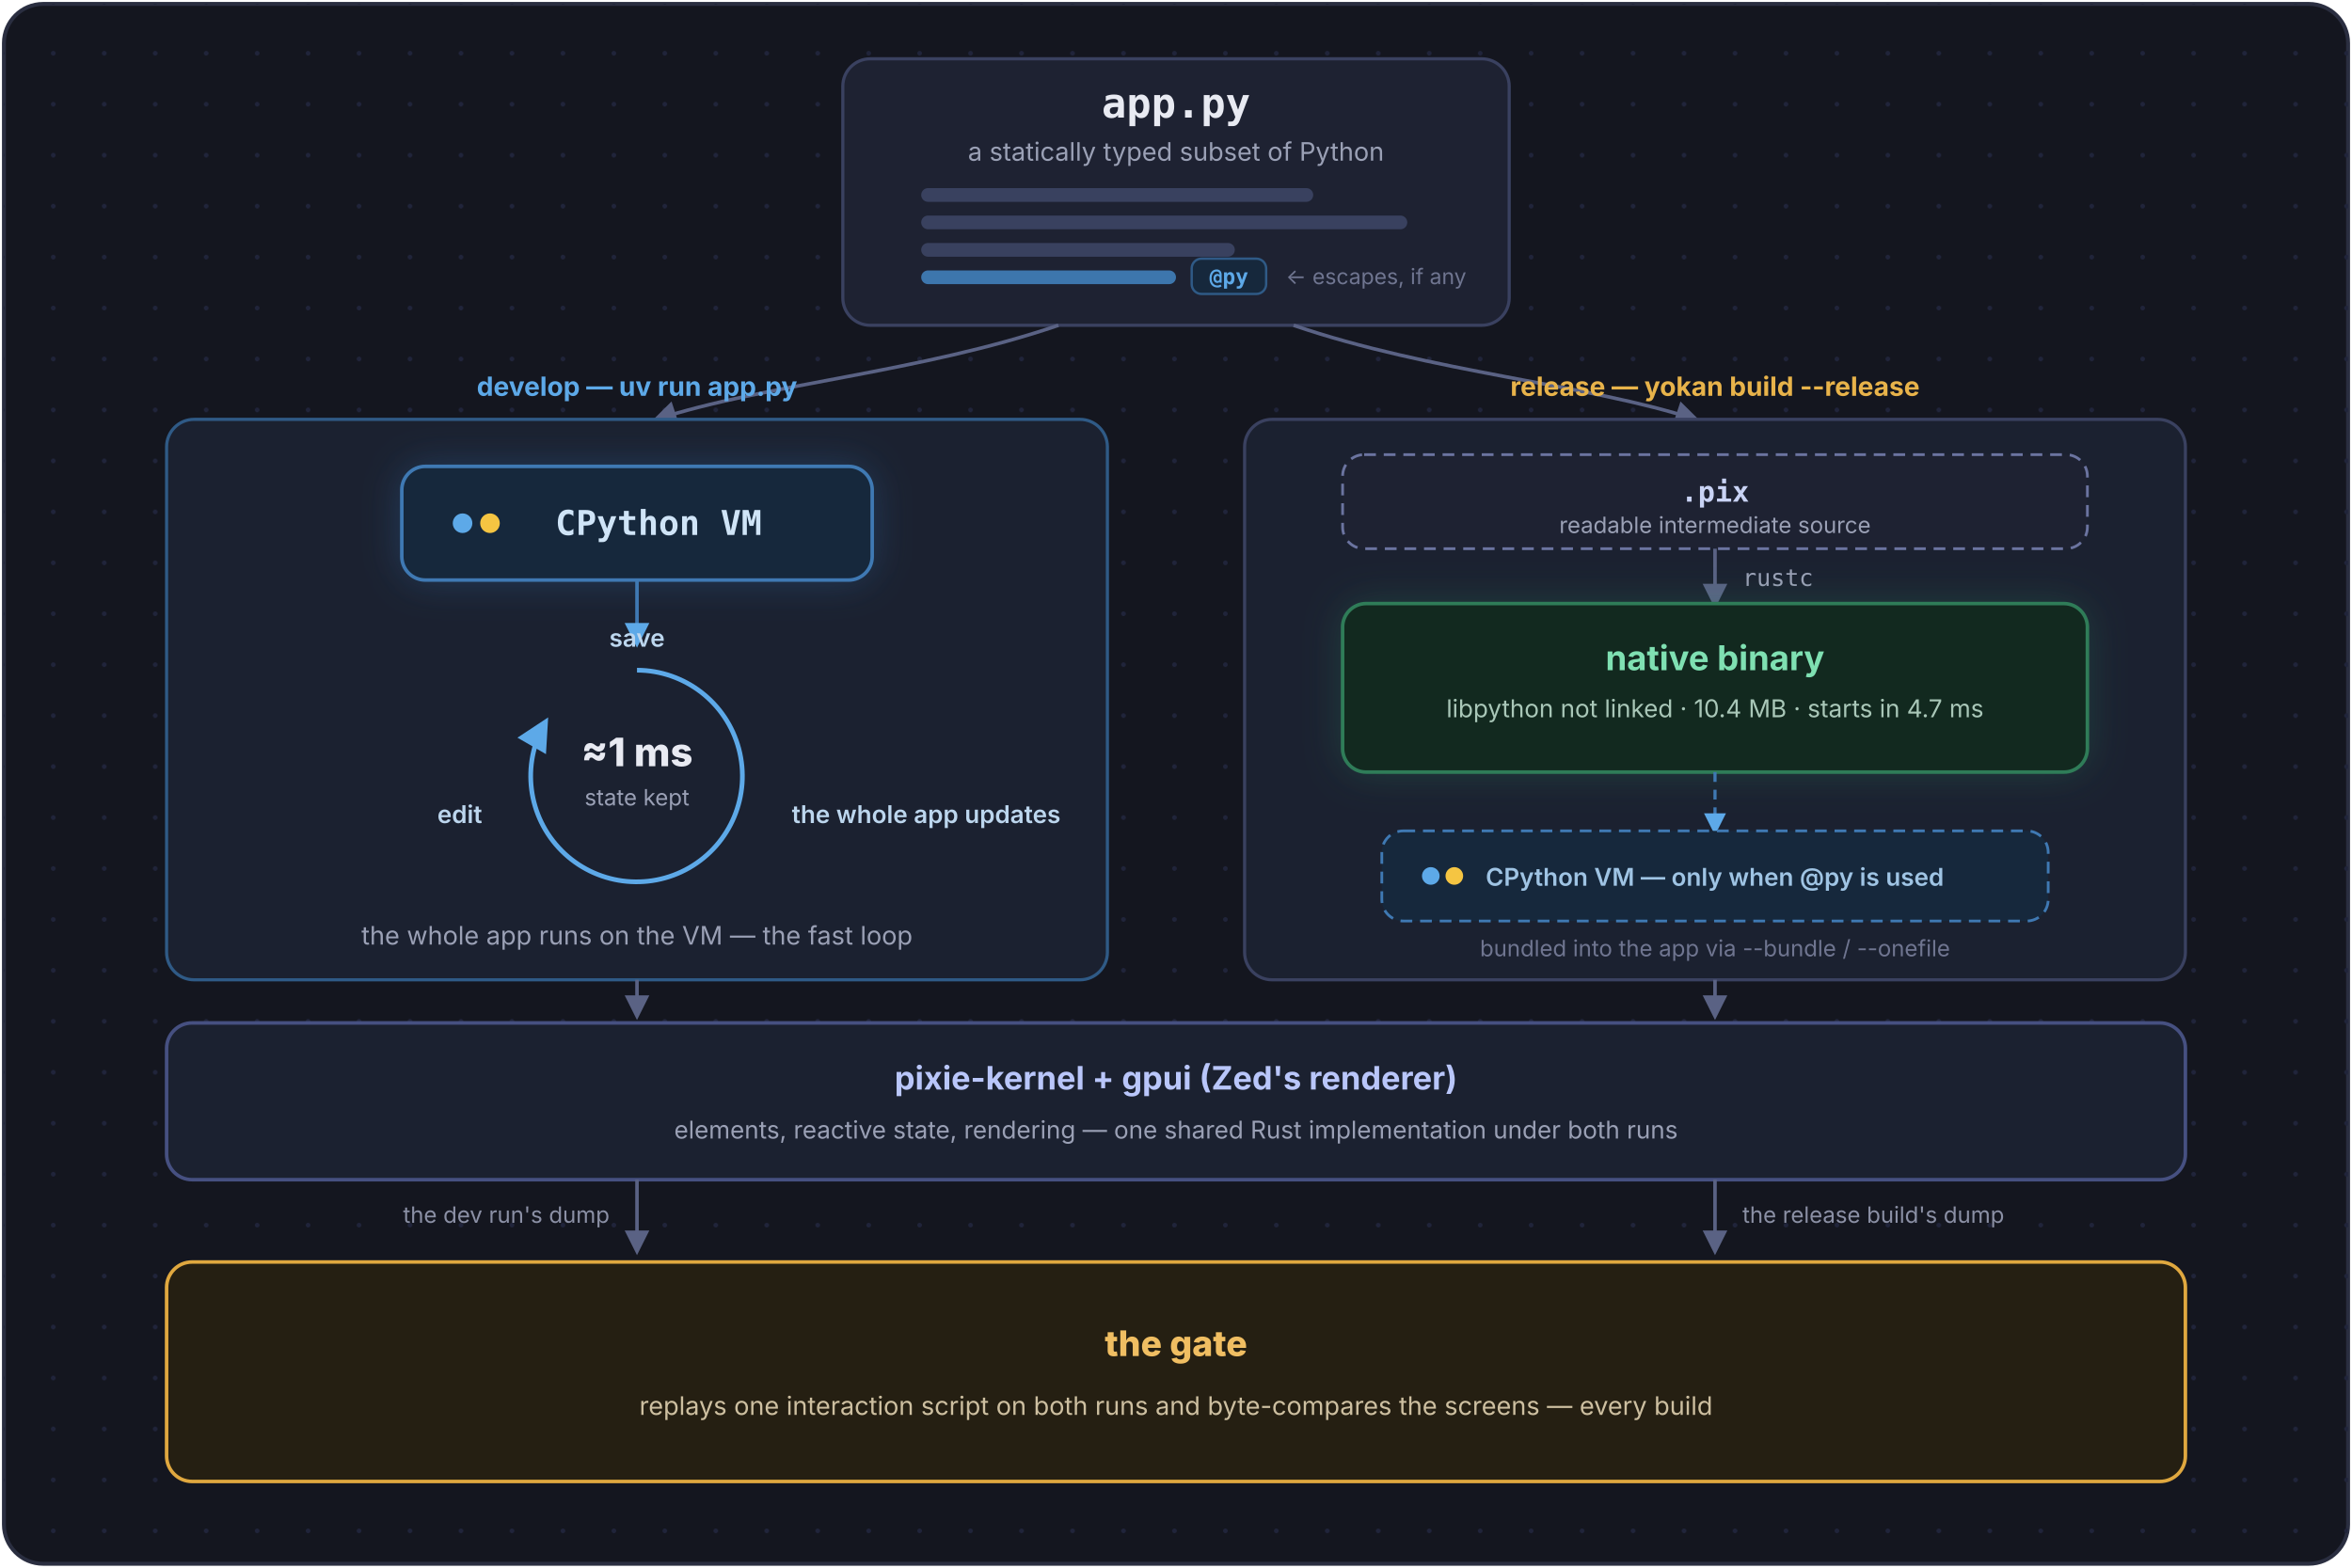
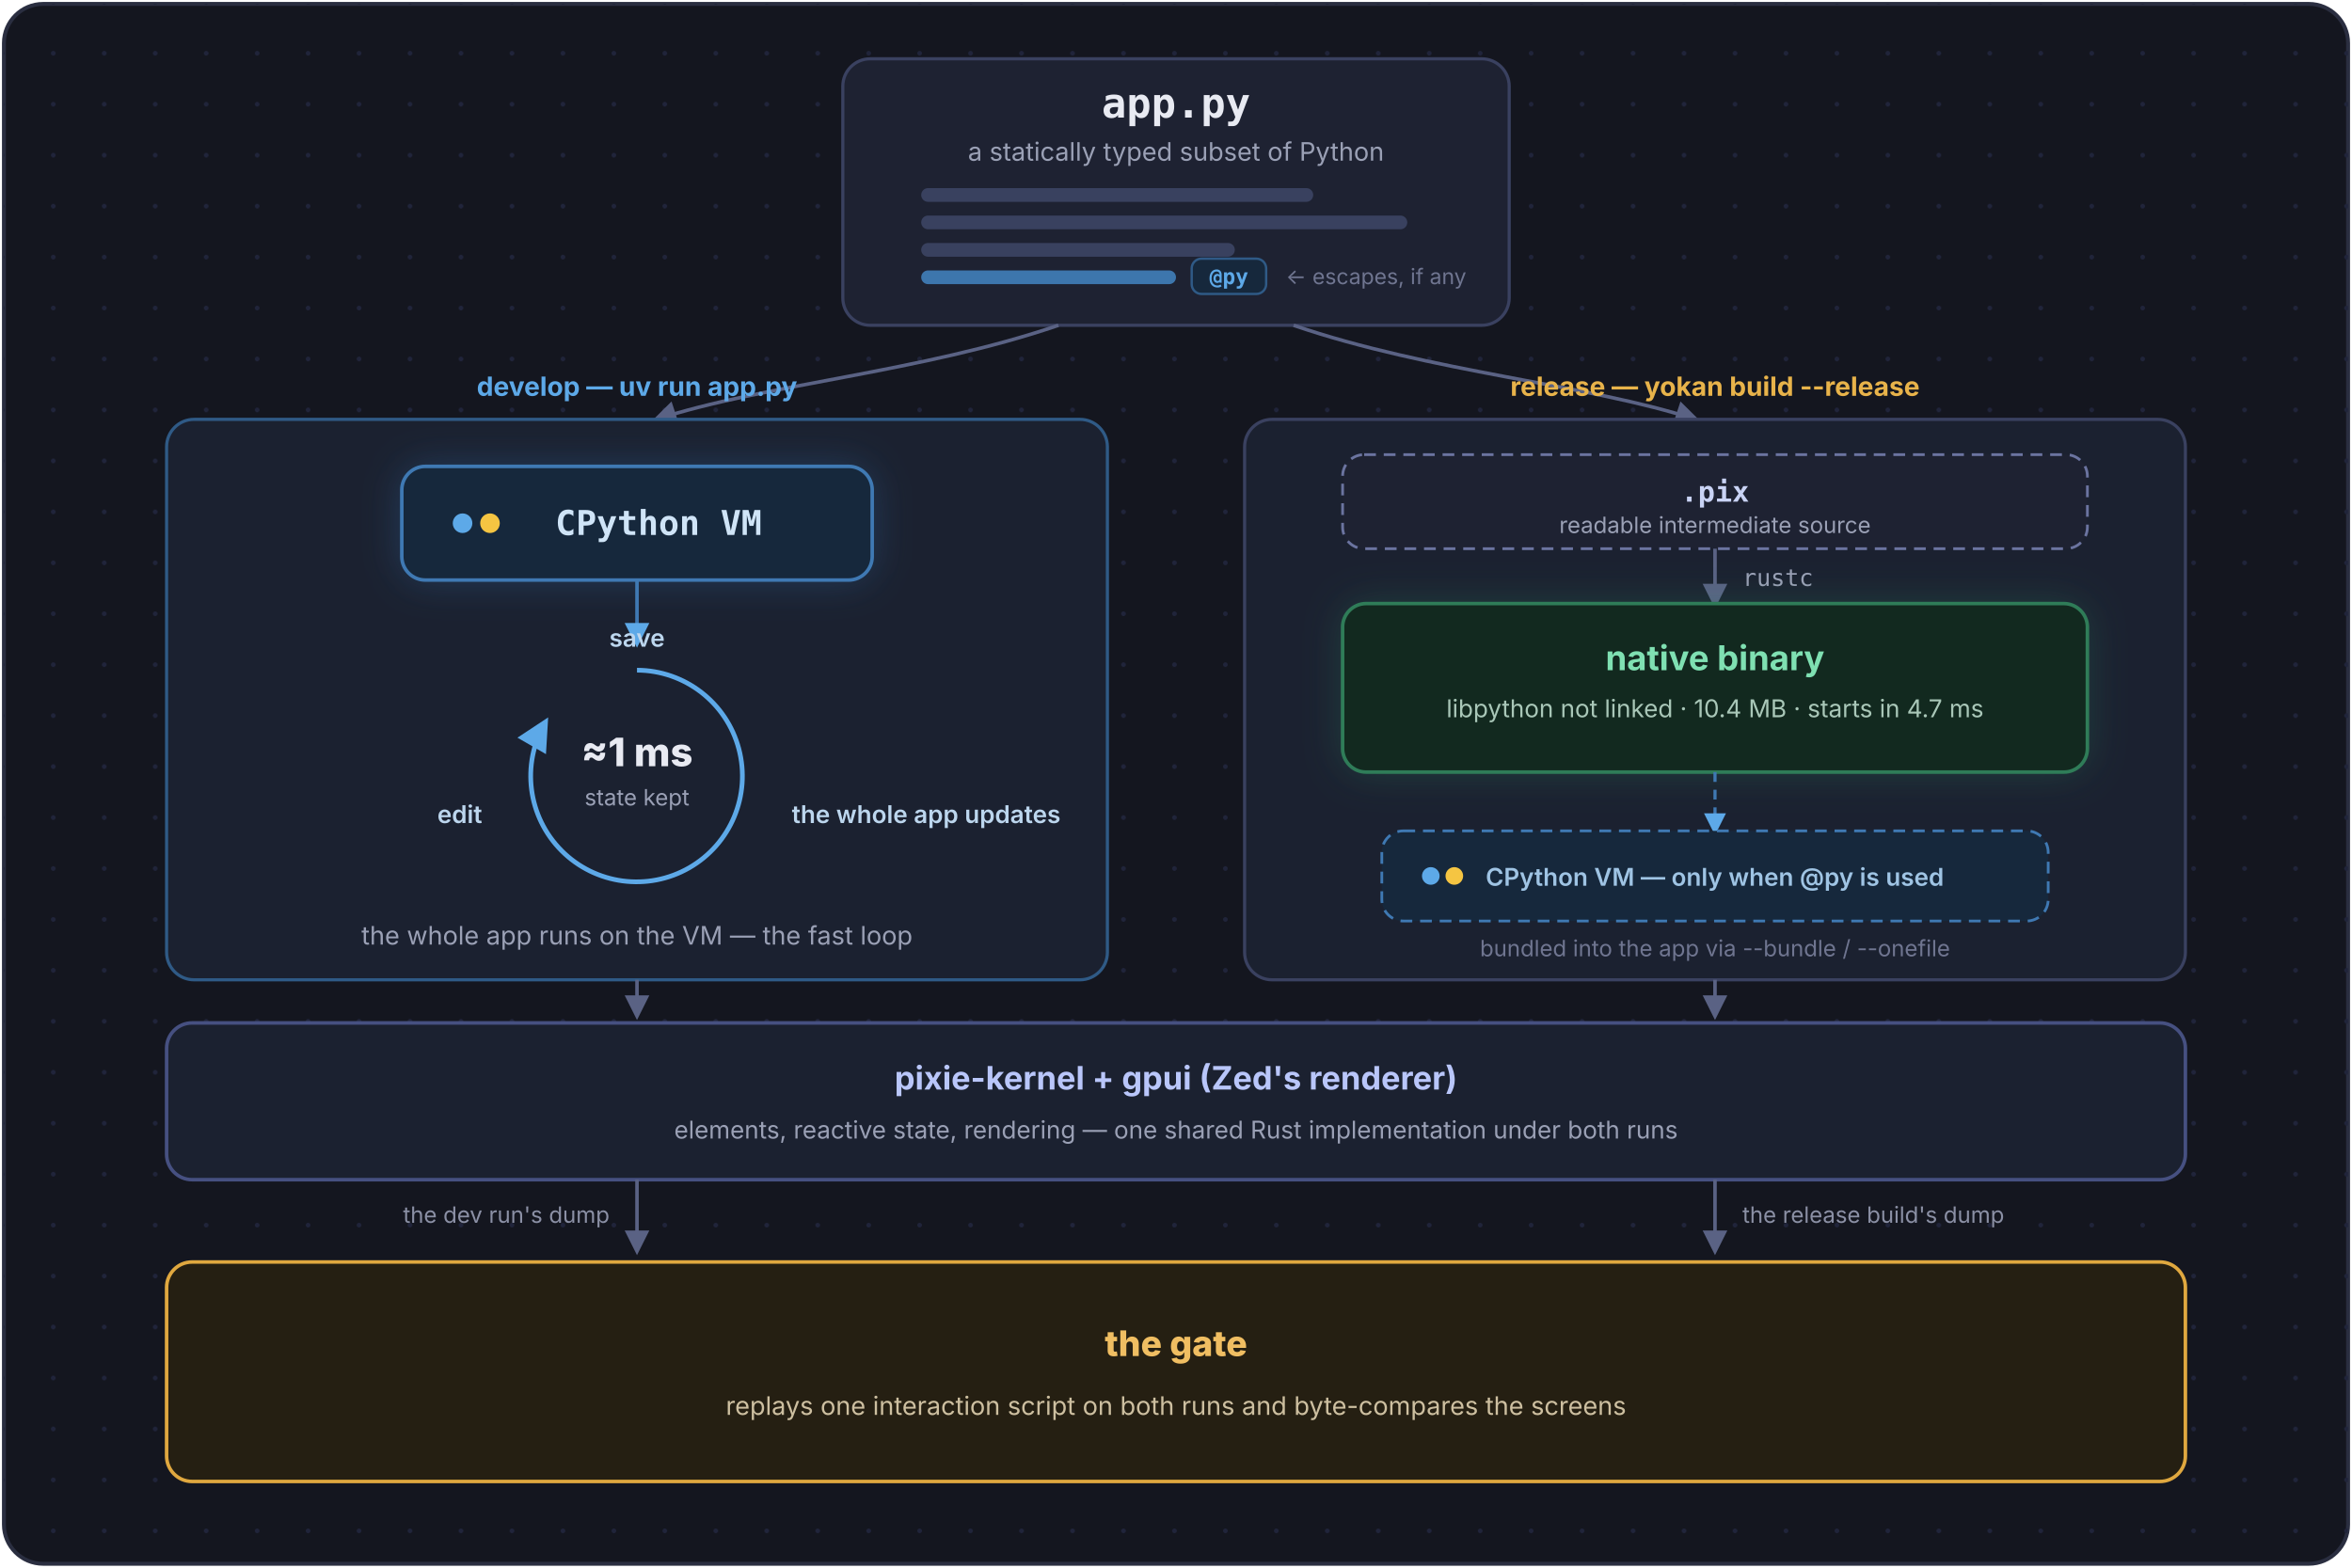
<svg xmlns="http://www.w3.org/2000/svg" viewBox="0 0 1200 800" font-family="'Hiragino Sans','Noto Sans JP',system-ui,-apple-system,sans-serif">
  <defs>
    <marker id="ar" viewBox="0 0 10 10" refX="8" refY="5" markerWidth="7" markerHeight="7" orient="auto-start-reverse">
      <path d="M0 0 L10 5 L0 10 z" fill="#5a6284" />
    </marker>
    <marker id="arB" viewBox="0 0 10 10" refX="8" refY="5" markerWidth="7" markerHeight="7" orient="auto-start-reverse">
      <path d="M0 0 L10 5 L0 10 z" fill="#5da9e8" />
    </marker>
    <pattern id="dots" width="26" height="26" patternUnits="userSpaceOnUse">
      <circle cx="1.2" cy="1.2" r="1.2" fill="#20243a" />
    </pattern>
    <filter id="glow" x="-60%" y="-60%" width="220%" height="220%">
      <feGaussianBlur stdDeviation="10" />
    </filter>
  </defs>
  <rect x="2" y="2" width="1196" height="796" rx="20" fill="#14161f" stroke="#2a2e40" stroke-width="2" />
  <rect x="2" y="2" width="1196" height="796" rx="20" fill="url(#dots)" />
  <rect x="430" y="30" width="340" height="136" rx="14" fill="#1e2232" stroke="#3a4160" stroke-width="1.6" />
  <text x="600" y="60" text-anchor="middle" font-size="21" font-weight="700" fill="#e8eaf2" font-family="ui-monospace,'SF Mono',Menlo,monospace">app.py</text>
  <text x="600" y="82" text-anchor="middle" font-size="13" fill="#9aa0b5">a statically typed subset of Python</text>
  <rect x="470" y="96" width="200" height="7" rx="3.5" fill="#39415f" />
  <rect x="470" y="110" width="248" height="7" rx="3.5" fill="#39415f" />
  <rect x="470" y="124" width="160" height="7" rx="3.5" fill="#39415f" />
  <rect x="470" y="138" width="130" height="7" rx="3.5" fill="#3d76ad" />
  <rect x="608" y="132" width="38" height="18" rx="5" fill="#16283c" stroke="#2f5a86" stroke-width="1.2" />
  <text x="627" y="145" text-anchor="middle" font-size="11" font-weight="700" fill="#5da9e8" font-family="ui-monospace,'SF Mono',Menlo,monospace">@py</text>
  <text x="656" y="145" font-size="11" fill="#6f7590">← escapes, if any</text>
  <path d="M540 166 C 470 190, 390 196, 335 214" fill="none" stroke="#5a6284" stroke-width="1.8" marker-end="url(#ar)" />
  <path d="M660 166 C 730 190, 810 196, 865 214" fill="none" stroke="#5a6284" stroke-width="1.8" marker-end="url(#ar)" />
  <text x="325" y="202" text-anchor="middle" font-size="13.5" fill="#5da9e8" font-weight="700">develop — uv run app.py</text>
  <text x="875" y="202" text-anchor="middle" font-size="13.5" fill="#e8b34a" font-weight="700">release — yokan build --release</text>
  <rect x="85" y="214" width="480" height="286" rx="14" fill="#1b2130" stroke="#2f5a86" stroke-width="1.6" />
  <rect x="205" y="238" width="240" height="58" rx="12" fill="#2f6fae" opacity="0.35" filter="url(#glow)" />
  <rect x="205" y="238" width="240" height="58" rx="12" fill="#16283c" stroke="#3f79b3" stroke-width="1.8" />
  <circle cx="236" cy="267" r="5" fill="#5da9e8" />
  <circle cx="250" cy="267" r="5" fill="#f5c542" />
  <text x="336" y="273" text-anchor="middle" font-size="17.5" font-weight="700" fill="#cfe4f7" font-family="ui-monospace,'SF Mono',Menlo,monospace">CPython VM</text>
  <path d="M325 296 L325 328" fill="none" stroke="#3f79b3" stroke-width="1.8" marker-end="url(#arB)" />
  <path d="M 325 342 A 54 54 0 1 1 278 369" fill="none" stroke="#5da9e8" stroke-width="2.4" marker-end="url(#arB)" />
  <text x="325" y="391" text-anchor="middle" font-size="20" font-weight="800" fill="#e8eaf2">≈1 ms</text>
  <text x="325" y="411" text-anchor="middle" font-size="11.5" fill="#9aa0b5">state kept</text>
  <text x="325" y="330" text-anchor="middle" font-size="12.5" font-weight="600" fill="#bcd6ee">save</text>
  <text x="404" y="420" text-anchor="start" font-size="12.5" font-weight="600" fill="#bcd6ee">the whole app updates</text>
  <text x="246" y="420" text-anchor="end" font-size="12.5" font-weight="600" fill="#bcd6ee">edit</text>
  <text x="325" y="482" text-anchor="middle" font-size="13" fill="#9aa0b5">the whole app runs on the VM — the fast loop</text>
  <rect x="635" y="214" width="480" height="286" rx="14" fill="#1b2130" stroke="#3a4160" stroke-width="1.6" />
  <rect x="685" y="232" width="380" height="48" rx="11" fill="#1e2232" stroke="#6b74a0" stroke-width="1.4" stroke-dasharray="6 4" />
  <text x="875" y="256" text-anchor="middle" font-size="14.5" font-weight="600" fill="#c9d3f5" font-family="ui-monospace,'SF Mono',Menlo,monospace">.pix</text>
  <text x="875" y="272" text-anchor="middle" font-size="11.5" fill="#9aa0b5">readable intermediate source</text>
  <path d="M875 280 L875 308" fill="none" stroke="#5a6284" stroke-width="1.8" marker-end="url(#ar)" />
  <text x="889" y="299" text-anchor="start" font-size="12" fill="#9aa0b5" font-family="ui-monospace,'SF Mono',Menlo,monospace">rustc</text>
  <rect x="685" y="308" width="380" height="86" rx="12" fill="#2a8f63" opacity="0.28" filter="url(#glow)" />
  <rect x="685" y="308" width="380" height="86" rx="12" fill="#12291f" stroke="#2f7c58" stroke-width="1.8" />
  <text x="875" y="342" text-anchor="middle" font-size="17.5" font-weight="700" fill="#7fe0b2">native binary</text>
  <text x="875" y="366" text-anchor="middle" font-size="12.5" fill="#a9c7b8">libpython not linked · 10.4 MB · starts in 4.7 ms</text>
  <path d="M875 394 L875 424" fill="none" stroke="#3f79b3" stroke-width="1.6" stroke-dasharray="5 4" marker-end="url(#arB)" />
  <rect x="705" y="424" width="340" height="46" rx="11" fill="#16283c" stroke="#3f79b3" stroke-width="1.4" stroke-dasharray="6 4" />
  <circle cx="730" cy="447" r="4.5" fill="#5da9e8" />
  <circle cx="742" cy="447" r="4.5" fill="#f5c542" />
  <text x="758" y="452" text-anchor="start" font-size="12.5" font-weight="600" fill="#9fc4e4">CPython VM — only when @py is used</text>
  <text x="875" y="488" text-anchor="middle" font-size="11.5" fill="#6f7590">bundled into the app via --bundle / --onefile</text>
  <path d="M325 500 L325 518" fill="none" stroke="#5a6284" stroke-width="1.8" marker-end="url(#ar)" />
  <path d="M875 500 L875 518" fill="none" stroke="#5a6284" stroke-width="1.8" marker-end="url(#ar)" />
  <rect x="85" y="522" width="1030" height="80" rx="13" fill="#1b2130" stroke="#465081" stroke-width="1.8" />
  <text x="600" y="556" text-anchor="middle" font-size="16.5" font-weight="700" fill="#b9c6fa">pixie-kernel + gpui (Zed's renderer)</text>
  <text x="600" y="581" text-anchor="middle" font-size="12.5" fill="#9aa0b5">elements, reactive state, rendering — one shared Rust implementation under both runs</text>
  <path d="M325 602 L325 638" fill="none" stroke="#5a6284" stroke-width="1.8" marker-end="url(#ar)" />
  <path d="M875 602 L875 638" fill="none" stroke="#5a6284" stroke-width="1.8" marker-end="url(#ar)" />
  <text x="311" y="624" text-anchor="end" font-size="11.5" fill="#8b90a5">the dev run's dump</text>
  <text x="889" y="624" text-anchor="start" font-size="11.5" fill="#8b90a5">the release build's dump</text>
  <rect x="85" y="644" width="1030" height="112" rx="13" fill="#251f12" stroke="#e0a83f" stroke-width="1.8" />
  <text x="600" y="692" text-anchor="middle" font-size="18" font-weight="800" fill="#f0be62">the gate</text>
-   <text x="600" y="722" text-anchor="middle" font-size="13" fill="#cdbfa0">replays one interaction script on both runs and byte-compares the screens — every build</text>
+   <text x="600" y="722" text-anchor="middle" font-size="13" fill="#cdbfa0">replays one interaction script on both runs and byte-compares the screens</text>
</svg>
